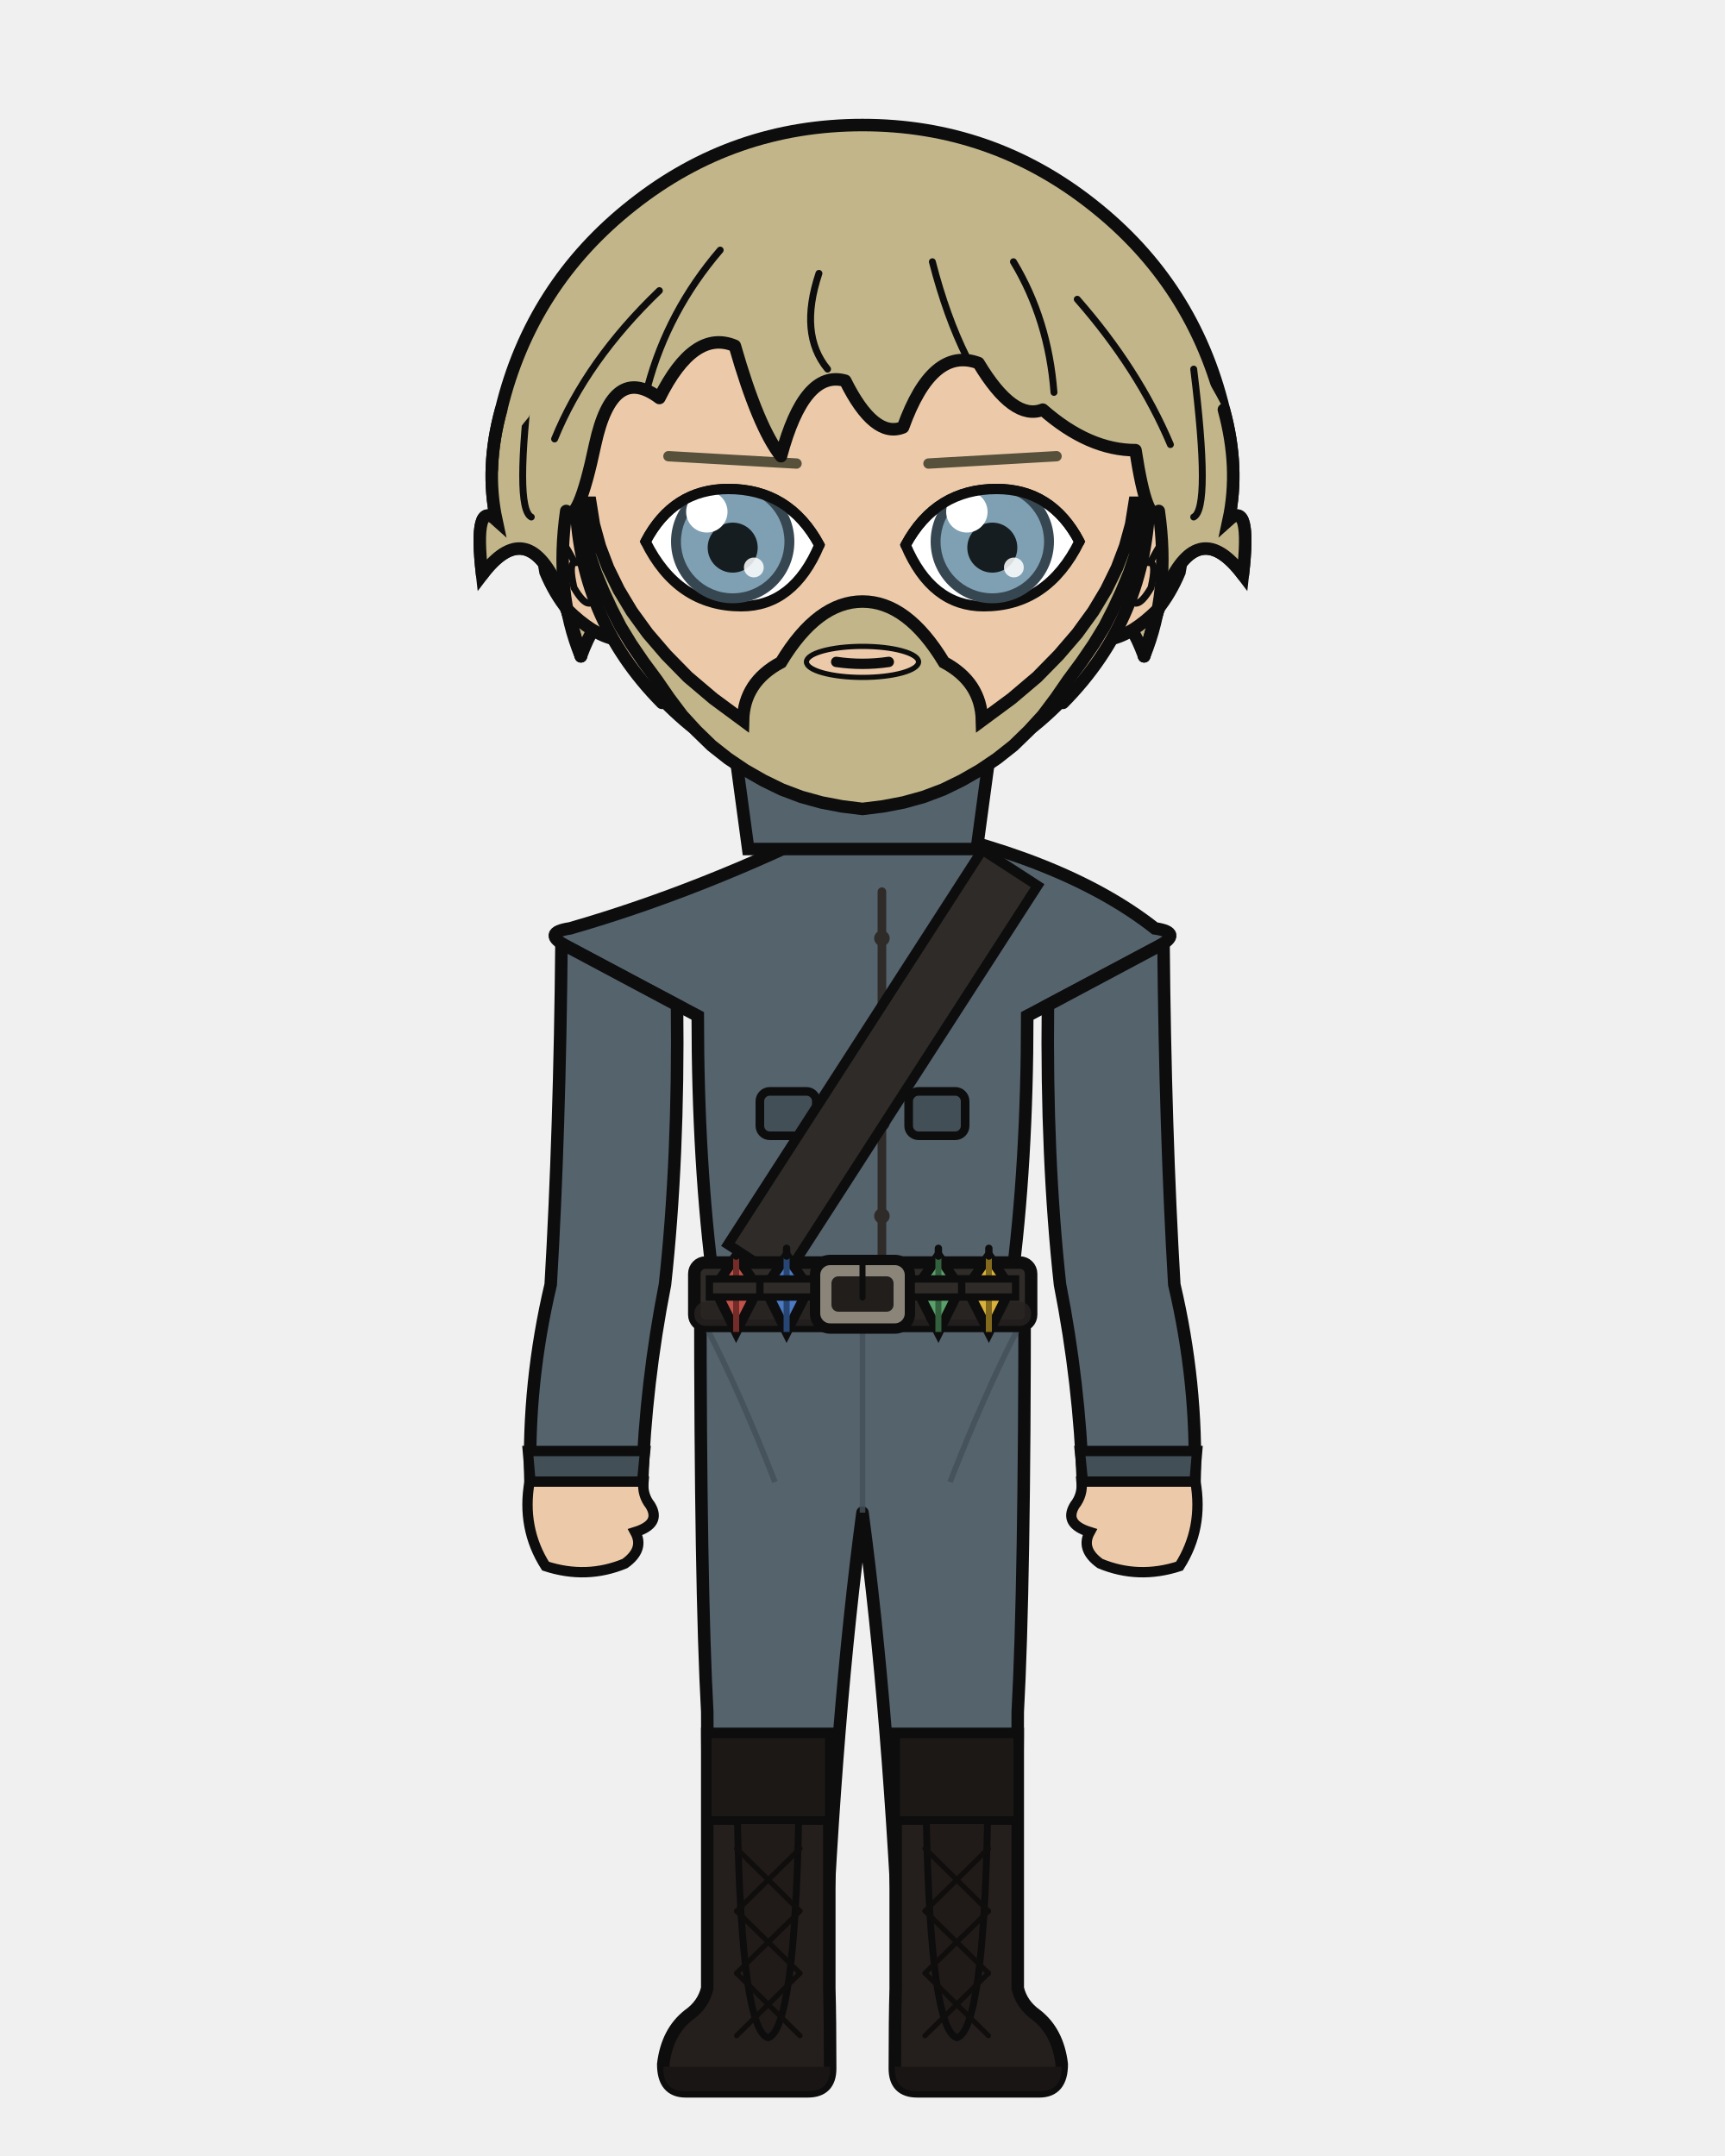
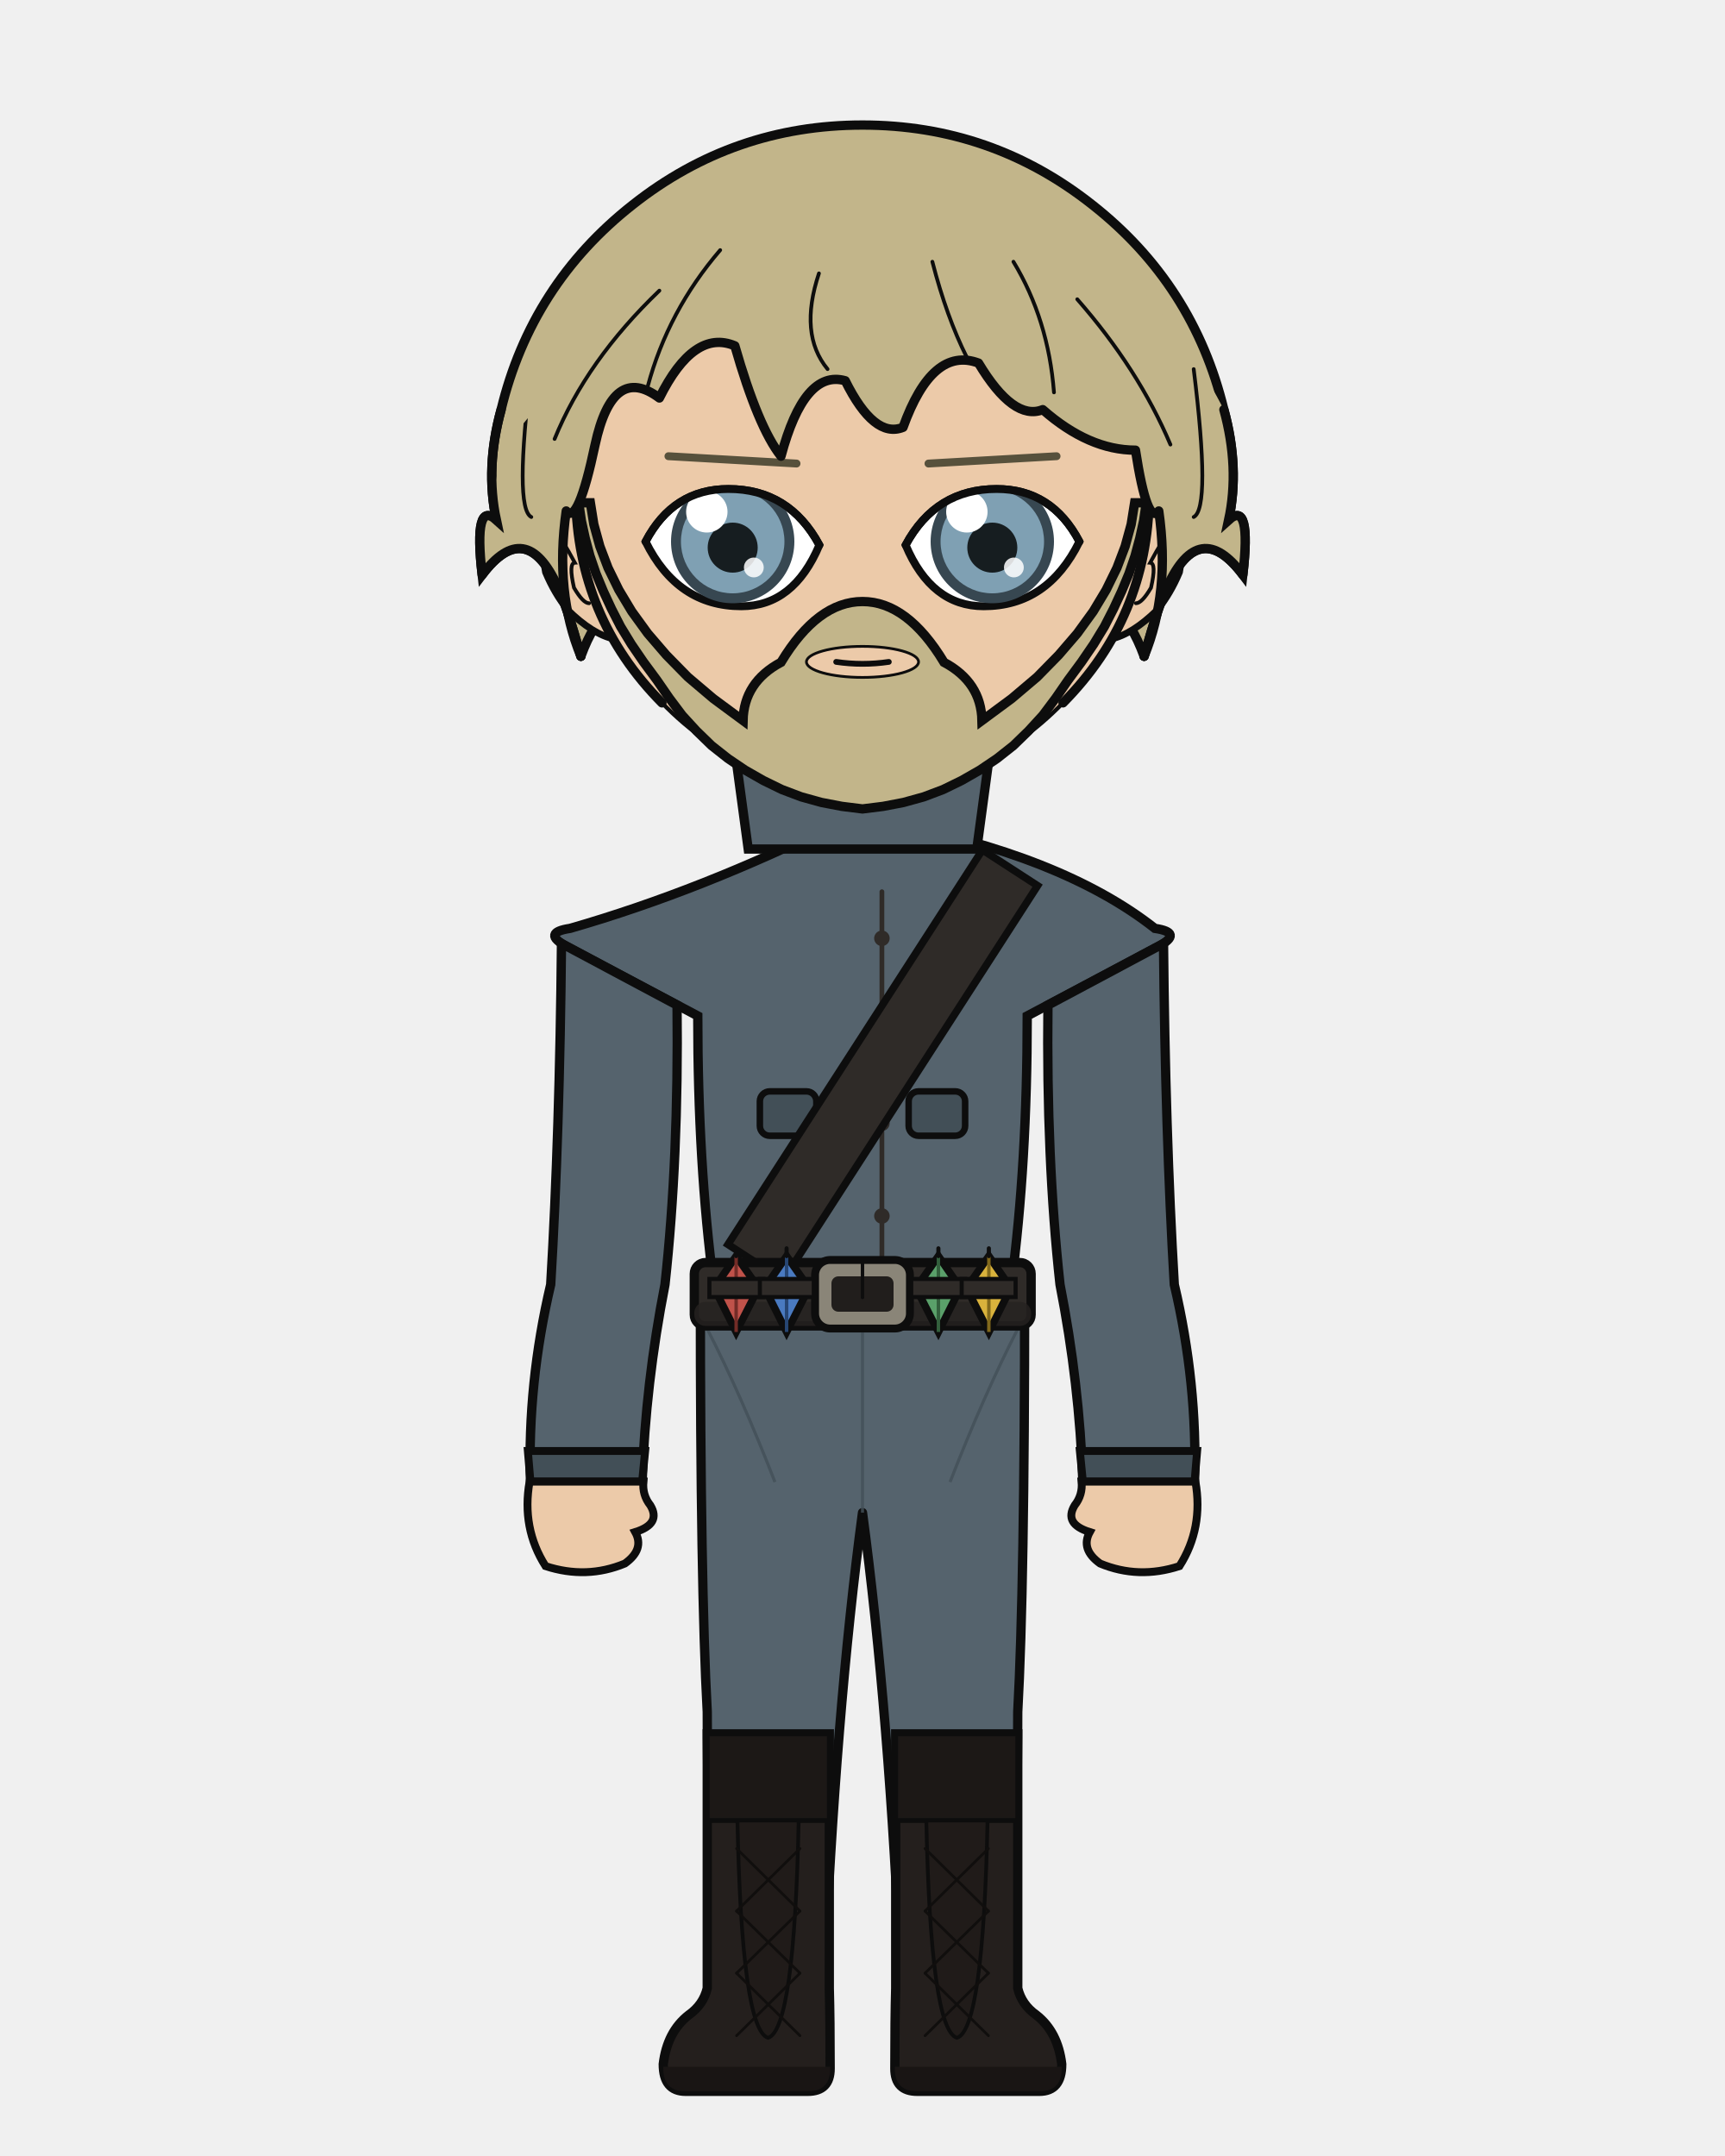
<svg xmlns="http://www.w3.org/2000/svg" width="400" height="500" viewBox="0 0 400 500">
  <defs>
    <clipPath id="hair-front">
      <path d="M 134.7 152.2 Q 128.6 137.4 131.3 118.5 Q 134.0 122.0 138.0 103.1 Q 142.1 84.2 152.9 92.3 Q 160.9 76.2 170.4 80.2 Q 175.8 99.1 181.1 105.8 Q 186.5 85.6 196.0 88.3 Q 202.7 101.8 209.4 99.1 Q 216.2 80.2 226.9 84.2 Q 235.0 97.7 241.8 95.0 Q 252.5 104.4 263.3 104.4 Q 266.0 122.0 268.7 118.5 Q 271.4 137.4 265.3 152.2 Q 268.7 140.1 270.7 136.0 Q 278.1 119.9 288.2 133.3 Q 290.2 115.8 284.9 120.6 Q 287.5 108.5 283.8 95.0 Q 270.8 69.8 249.2 52.8 Q 227.5 35.8 200.0 35.8 Q 172.5 35.8 150.8 52.8 Q 129.2 69.8 122.7 96.6 Q 112.5 108.5 115.1 120.6 Q 109.8 115.8 111.8 133.3 Q 121.9 119.9 129.3 136.0 Q 131.3 140.1 134.7 152.2 Z" />
    </clipPath>
  </defs>
  <path d="M 116.2 95.0 Q 123.2 66.0 146.7 47.5 Q 170.1 29.0 200.0 29.0 Q 229.9 29.0 253.3 47.5 Q 276.8 66.0 283.8 95.0 Q 287.5 108.5 284.9 120.6 Q 290.2 115.8 288.2 133.3 Q 278.1 119.9 270.7 136.0 Q 268.7 140.1 265.3 152.2 Q 259.3 136.0 252.5 145.5 Q 245.8 149.5 236.4 168.4 Q 220.2 149.5 200.0 153.5 Q 179.8 149.5 163.6 168.4 Q 154.2 149.5 147.5 145.5 Q 140.7 136.0 134.7 152.2 Q 131.3 140.1 129.3 136.0 Q 121.9 119.9 111.8 133.3 Q 109.8 115.8 115.1 120.6 Q 112.5 108.5 116.2 95.0 Z" fill="#c2b58a" />
-   <path d="M 116.2 95.0 Q 123.2 66.0 146.7 47.5 Q 170.1 29.0 200.0 29.0 Q 229.9 29.0 253.3 47.5 Q 276.8 66.0 283.8 95.0 Q 287.5 108.5 284.9 120.6 Q 290.2 115.8 288.2 133.3 Q 278.1 119.9 270.7 136.0 Q 268.7 140.1 265.3 152.2 Q 259.3 136.0 252.5 145.5 Q 245.8 149.5 236.4 168.4 Q 220.2 149.5 200.0 153.5 Q 179.8 149.5 163.6 168.4 Q 154.2 149.5 147.5 145.5 Q 140.7 136.0 134.7 152.2 Q 131.3 140.1 129.3 136.0 Q 121.9 119.9 111.8 133.3 Q 109.8 115.8 115.1 120.6 Q 112.5 108.5 116.2 95.0 Z" fill="none" stroke="#0d0d0d" stroke-width="2.9" stroke-linecap="round" stroke-linejoin="round" />
-   <path d="M 181.9 199.2 Q 167.3 215.1 138.8 223.6 Q 134.5 224.9 134.5 229.2 Q 134.5 235.6 150.3 235.6 L 152.7 235.6 L 152.7 231.3 L 166.1 231.3 Q 166.1 269.9 169.8 297.9 Q 169.8 318.7 169.8 335.7 L 194.2 335.7 L 200.0 335.7 L 205.8 335.7 L 230.2 335.7 Q 230.2 318.7 230.2 297.9 Q 233.9 269.9 233.9 235.6 L 233.9 231.3 L 247.3 231.3 L 247.3 235.6 L 249.7 235.6 Q 265.5 235.6 265.5 229.2 Q 265.5 224.9 261.2 223.6 Q 240.6 206.9 218.1 199.2 Z" fill="#eccaa9" stroke="#0d0d0d" stroke-width="2.9" />
+   <path d="M 116.2 95.0 Q 123.2 66.0 146.7 47.5 Q 170.1 29.0 200.0 29.0 Q 229.9 29.0 253.3 47.5 Q 276.8 66.0 283.8 95.0 Q 287.5 108.5 284.9 120.6 Q 290.2 115.8 288.2 133.3 Q 278.1 119.9 270.7 136.0 Q 268.7 140.1 265.3 152.2 Q 259.3 136.0 252.5 145.5 Q 245.8 149.5 236.4 168.4 Q 220.2 149.5 200.0 153.5 Q 179.8 149.5 163.6 168.4 Q 154.2 149.5 147.5 145.5 Q 140.7 136.0 134.7 152.2 Q 131.3 140.1 129.3 136.0 Q 121.9 119.9 111.8 133.3 Q 109.8 115.8 115.1 120.6 Q 112.5 108.5 116.2 95.0 Z" fill="none" stroke="#0d0d0d" stroke-width="2.16" stroke-linecap="round" stroke-linejoin="round" />
+   <path d="M 181.9 199.2 Q 167.3 215.1 138.8 223.6 Q 134.5 224.9 134.5 229.2 Q 134.5 235.6 150.3 235.6 L 152.7 235.6 L 152.7 231.3 L 166.1 231.3 Q 166.1 269.9 169.8 297.9 Q 169.8 318.7 169.8 335.7 L 194.2 335.7 L 200.0 335.7 L 205.8 335.7 L 230.2 335.7 Q 230.2 318.7 230.2 297.9 Q 233.9 269.9 233.9 235.6 L 233.9 231.3 L 247.3 231.3 L 247.3 235.6 L 249.7 235.6 Q 265.5 235.6 265.5 229.2 Q 265.5 224.9 261.2 223.6 Q 240.6 206.9 218.1 199.2 Z" fill="#eccaa9" stroke="#0d0d0d" stroke-width="2.16" />
  <rect x="181.9" y="172.5" width="36.3" height="38.0" rx="12.7" fill="#eccaa9" />
-   <line x1="181.9" y1="172.5" x2="181.9" y2="199.2" stroke="#0d0d0d" stroke-width="2.9" />
-   <line x1="218.1" y1="172.5" x2="218.1" y2="199.2" stroke="#0d0d0d" stroke-width="2.9" />
-   <path d="M 162.4 300.1 L 237.6 300.1 Q 237.6 367.9 236.0 397.0 Q 236.0 419.4 234.7 461.1 L 209.0 461.1 Q 206.2 397.0 200.0 350.8 Q 193.8 397.0 191.0 461.1 L 165.3 461.1 Q 164.0 419.4 164.0 397.0 Q 162.4 367.9 162.4 300.1 Z" fill="#55636d" stroke="#0d0d0d" stroke-width="2.9" stroke-linejoin="round" />
-   <line x1="200.0" y1="306.2" x2="200.0" y2="350.8" stroke="#424f57" stroke-width="1.3" opacity="0.8" />
-   <path d="M 164.0 308.2 Q 171.8 323.4 179.7 343.7" fill="none" stroke="#424f57" stroke-width="1.3" opacity="0.8" />
-   <path d="M 236.0 308.2 Q 228.2 323.4 220.3 343.7" fill="none" stroke="#424f57" stroke-width="1.3" opacity="0.8" />
-   <path d="M 192.3 402.1 L 192.3 461.1 Q 192.5 468.3 192.5 479.7 Q 192.5 485.0 187.3 485.0 L 159.0 485.0 Q 153.8 485.0 153.8 478.7 Q 154.7 471.2 159.7 467.3 Q 163.1 464.9 164.0 461.1 L 164.0 402.1 Z" fill="#241f1d" stroke="#0d0d0d" stroke-width="2.9" />
+   <line x1="181.9" y1="172.5" x2="181.9" y2="199.2" stroke="#0d0d0d" stroke-width="2.16" />
+   <line x1="218.1" y1="172.5" x2="218.1" y2="199.2" stroke="#0d0d0d" stroke-width="2.16" />
+   <path d="M 162.4 300.1 L 237.6 300.1 Q 237.6 367.9 236.0 397.0 Q 236.0 419.4 234.7 461.1 L 209.0 461.1 Q 206.2 397.0 200.0 350.8 Q 193.8 397.0 191.0 461.1 L 165.3 461.1 Q 164.0 419.4 164.0 397.0 Q 162.4 367.9 162.4 300.1 Z" fill="#55636d" stroke="#0d0d0d" stroke-width="2.16" stroke-linejoin="round" />
+   <line x1="200.0" y1="306.2" x2="200.0" y2="350.8" stroke="#424f57" stroke-width="0.71" opacity="0.8" />
+   <path d="M 164.0 308.2 Q 171.8 323.4 179.7 343.7" fill="none" stroke="#424f57" stroke-width="0.71" opacity="0.8" />
+   <path d="M 236.0 308.2 Q 228.2 323.4 220.3 343.7" fill="none" stroke="#424f57" stroke-width="0.71" opacity="0.8" />
+   <path d="M 192.3 402.1 L 192.3 461.1 Q 192.5 468.3 192.5 479.7 Q 192.5 485.0 187.3 485.0 L 159.0 485.0 Q 153.8 485.0 153.8 478.7 Q 154.7 471.2 159.7 467.3 Q 163.1 464.9 164.0 461.1 L 164.0 402.1 Z" fill="#241f1d" stroke="#0d0d0d" stroke-width="2.16" />
  <path d="M 192.5 479.3 L 153.8 479.3 L 153.8 479.7 Q 153.8 485.0 159.0 485.0 L 187.3 485.0 Q 192.5 485.0 192.5 479.7 Z" fill="#191514" />
-   <rect x="164.0" y="402.1" width="28.3" height="20.1" fill="#1c1816" stroke="#0d0d0d" stroke-width="2.0" />
-   <path d="M 171.0 422.2 L 185.2 422.2 Q 184.2 470.7 178.1 472.6 Q 172.0 470.7 171.0 422.2 Z" fill="#201b19" stroke="#0d0d0d" stroke-width="1.6" />
-   <line x1="185.5" y1="428.7" x2="170.8" y2="443.2" stroke="#100e0d" stroke-width="1.2" stroke-linecap="round" />
-   <line x1="170.8" y1="428.7" x2="185.5" y2="443.2" stroke="#100e0d" stroke-width="1.2" stroke-linecap="round" />
-   <line x1="185.5" y1="443.2" x2="170.8" y2="457.6" stroke="#100e0d" stroke-width="1.2" stroke-linecap="round" />
-   <line x1="170.8" y1="443.2" x2="185.5" y2="457.6" stroke="#100e0d" stroke-width="1.2" stroke-linecap="round" />
-   <line x1="185.5" y1="457.6" x2="170.8" y2="472.1" stroke="#100e0d" stroke-width="1.2" stroke-linecap="round" />
-   <line x1="170.8" y1="457.6" x2="185.5" y2="472.1" stroke="#100e0d" stroke-width="1.2" stroke-linecap="round" />
-   <path d="M 207.7 402.1 L 207.7 461.1 Q 207.5 468.3 207.5 479.7 Q 207.5 485.0 212.7 485.0 L 241.0 485.0 Q 246.2 485.0 246.2 478.7 Q 245.3 471.2 240.3 467.3 Q 236.9 464.9 236.0 461.1 L 236.0 402.1 Z" fill="#241f1d" stroke="#0d0d0d" stroke-width="2.9" />
+   <rect x="164.0" y="402.1" width="28.3" height="20.1" fill="#1c1816" stroke="#0d0d0d" stroke-width="1.11" />
+   <path d="M 171.0 422.2 L 185.2 422.2 Q 184.2 470.7 178.1 472.6 Q 172.0 470.7 171.0 422.2 Z" fill="#201b19" stroke="#0d0d0d" stroke-width="0.87" />
+   <line x1="185.5" y1="428.7" x2="170.8" y2="443.2" stroke="#100e0d" stroke-width="0.63" stroke-linecap="round" />
+   <line x1="170.8" y1="428.7" x2="185.5" y2="443.2" stroke="#100e0d" stroke-width="0.63" stroke-linecap="round" />
+   <line x1="185.5" y1="443.2" x2="170.8" y2="457.6" stroke="#100e0d" stroke-width="0.63" stroke-linecap="round" />
+   <line x1="170.8" y1="443.2" x2="185.5" y2="457.6" stroke="#100e0d" stroke-width="0.63" stroke-linecap="round" />
+   <line x1="185.5" y1="457.6" x2="170.8" y2="472.1" stroke="#100e0d" stroke-width="0.63" stroke-linecap="round" />
+   <line x1="170.8" y1="457.6" x2="185.5" y2="472.1" stroke="#100e0d" stroke-width="0.63" stroke-linecap="round" />
+   <path d="M 207.7 402.1 L 207.7 461.1 Q 207.5 468.3 207.5 479.7 Q 207.5 485.0 212.7 485.0 L 241.0 485.0 Q 246.2 485.0 246.2 478.7 Q 245.3 471.2 240.3 467.3 Q 236.9 464.9 236.0 461.1 L 236.0 402.1 Z" fill="#241f1d" stroke="#0d0d0d" stroke-width="2.16" />
  <path d="M 207.5 479.3 L 246.2 479.3 L 246.2 479.7 Q 246.2 485.0 241.0 485.0 L 212.7 485.0 Q 207.5 485.0 207.5 479.7 Z" fill="#191514" />
-   <rect x="207.7" y="402.1" width="28.3" height="20.1" fill="#1c1816" stroke="#0d0d0d" stroke-width="2.0" />
-   <path d="M 214.8 422.2 L 229.0 422.2 Q 228.0 470.7 221.9 472.6 Q 215.8 470.7 214.8 422.2 Z" fill="#201b19" stroke="#0d0d0d" stroke-width="1.6" />
-   <line x1="229.2" y1="428.7" x2="214.5" y2="443.2" stroke="#100e0d" stroke-width="1.2" stroke-linecap="round" />
-   <line x1="214.5" y1="428.7" x2="229.2" y2="443.2" stroke="#100e0d" stroke-width="1.2" stroke-linecap="round" />
-   <line x1="229.2" y1="443.2" x2="214.5" y2="457.6" stroke="#100e0d" stroke-width="1.2" stroke-linecap="round" />
-   <line x1="214.5" y1="443.2" x2="229.2" y2="457.6" stroke="#100e0d" stroke-width="1.2" stroke-linecap="round" />
-   <line x1="229.2" y1="457.6" x2="214.5" y2="472.1" stroke="#100e0d" stroke-width="1.2" stroke-linecap="round" />
-   <line x1="214.5" y1="457.6" x2="229.2" y2="472.1" stroke="#100e0d" stroke-width="1.2" stroke-linecap="round" />
-   <path d="M 194.9 190.5 Q 162.8 206.5 132.2 215.3 Q 125.5 216.3 131.4 219.5 L 161.8 235.6 Q 161.8 269.9 165.5 297.9 Q 165.2 299.1 165.2 300.1 L 234.8 300.1 Q 234.8 299.1 234.5 297.9 Q 238.2 269.9 238.2 235.6 L 268.6 219.5 Q 274.5 216.3 267.8 215.3 Q 246.2 198.3 205.1 190.5 L 200.0 195.6 Z" fill="#55636d" stroke="#0d0d0d" stroke-width="2.9" />
-   <path d="M 204.5 206.8 L 204.5 292.8" fill="none" stroke="#2f2b28" stroke-width="2.0" stroke-linecap="round" />
+   <rect x="207.7" y="402.1" width="28.3" height="20.1" fill="#1c1816" stroke="#0d0d0d" stroke-width="1.11" />
+   <path d="M 214.8 422.2 L 229.0 422.2 Q 228.0 470.7 221.9 472.6 Q 215.8 470.7 214.8 422.2 Z" fill="#201b19" stroke="#0d0d0d" stroke-width="0.87" />
+   <line x1="229.2" y1="428.7" x2="214.5" y2="443.2" stroke="#100e0d" stroke-width="0.63" stroke-linecap="round" />
+   <line x1="214.5" y1="428.7" x2="229.2" y2="443.2" stroke="#100e0d" stroke-width="0.63" stroke-linecap="round" />
+   <line x1="229.2" y1="443.2" x2="214.5" y2="457.6" stroke="#100e0d" stroke-width="0.63" stroke-linecap="round" />
+   <line x1="214.5" y1="443.2" x2="229.2" y2="457.6" stroke="#100e0d" stroke-width="0.63" stroke-linecap="round" />
+   <line x1="229.2" y1="457.6" x2="214.5" y2="472.1" stroke="#100e0d" stroke-width="0.63" stroke-linecap="round" />
+   <line x1="214.5" y1="457.6" x2="229.2" y2="472.1" stroke="#100e0d" stroke-width="0.63" stroke-linecap="round" />
+   <path d="M 194.9 190.5 Q 162.8 206.5 132.2 215.3 Q 125.5 216.3 131.4 219.5 L 161.8 235.6 Q 161.8 269.9 165.5 297.9 Q 165.2 299.1 165.2 300.1 L 234.8 300.1 Q 234.8 299.1 234.5 297.9 Q 238.2 269.9 238.2 235.6 L 268.6 219.5 Q 274.5 216.3 267.8 215.3 Q 246.2 198.3 205.1 190.5 L 200.0 195.6 Z" fill="#55636d" stroke="#0d0d0d" stroke-width="2.16" />
+   <path d="M 204.5 206.8 L 204.5 292.8" fill="none" stroke="#2f2b28" stroke-width="1.11" stroke-linecap="round" />
  <circle cx="204.5" cy="217.6" r="1.8" fill="#2f2b28" />
  <circle cx="204.5" cy="239.1" r="1.8" fill="#2f2b28" />
  <circle cx="204.5" cy="260.5" r="1.8" fill="#2f2b28" />
  <circle cx="204.5" cy="282.0" r="1.8" fill="#2f2b28" />
-   <rect x="176.2" y="253.1" width="13.1" height="10.3" rx="2.3" fill="#424f57" stroke="#0d0d0d" stroke-width="2.0" />
-   <rect x="210.7" y="253.1" width="13.1" height="10.3" rx="2.3" fill="#424f57" stroke="#0d0d0d" stroke-width="2.0" />
-   <path d="M 227.8 197.1 L 168.8 288.6 L 181.6 296.9 L 240.6 205.4 Z" fill="#2f2b28" stroke="#0d0d0d" stroke-width="2.3" />
-   <rect x="161.0" y="292.8" width="78.1" height="14.7" rx="2.6" fill="#2f2b28" stroke="#0d0d0d" stroke-width="2.9" />
+   <rect x="176.2" y="253.1" width="13.1" height="10.3" rx="2.3" fill="#424f57" stroke="#0d0d0d" stroke-width="1.51" />
+   <rect x="210.7" y="253.1" width="13.1" height="10.3" rx="2.3" fill="#424f57" stroke="#0d0d0d" stroke-width="1.51" />
+   <path d="M 227.8 197.1 L 168.8 288.6 L 181.6 296.9 L 240.6 205.4 Z" fill="#2f2b28" stroke="#0d0d0d" stroke-width="1.73" />
+   <rect x="161.0" y="292.8" width="78.1" height="14.7" rx="2.6" fill="#2f2b28" stroke="#0d0d0d" stroke-width="2.16" />
  <rect x="161.0" y="301.9" width="78.1" height="5.6" rx="2.6" fill="#262220" opacity="0.8" />
-   <rect x="189.0" y="292.2" width="22.0" height="15.9" rx="3.5" fill="#8a8578" stroke="#0d0d0d" stroke-width="2.4" />
+   <rect x="189.0" y="292.2" width="22.0" height="15.9" rx="3.5" fill="#8a8578" stroke="#0d0d0d" stroke-width="1.83" />
  <rect x="192.8" y="296.0" width="14.4" height="8.2" rx="1.6" fill="#211e1c" />
-   <line x1="200.0" y1="292.2" x2="200.0" y2="300.9" stroke="#0d0d0d" stroke-width="1.4" stroke-linecap="round" />
-   <rect x="215.4" y="293.9" width="3.2" height="12.3" rx="1.0" fill="#211e1c" stroke="#0d0d0d" stroke-width="1.6" />
-   <path d="M 170.7 291.3 L 175.9 298.7 L 170.7 308.9 L 165.6 298.7 Z" fill="#c0524a" stroke="#0d0d0d" stroke-width="2.3" />
-   <line x1="170.7" y1="291.3" x2="170.7" y2="308.9" stroke="#732c27" stroke-width="1.4" />
-   <line x1="170.7" y1="289.5" x2="170.7" y2="291.3" stroke="#0d0d0d" stroke-width="1.7" stroke-linecap="round" />
-   <rect x="164.5" y="296.6" width="12.5" height="4.2" fill="#2f2b28" stroke="#0d0d0d" stroke-width="1.7" />
-   <path d="M 182.4 291.3 L 187.6 298.7 L 182.4 308.9 L 177.3 298.7 Z" fill="#4a7ac0" stroke="#0d0d0d" stroke-width="2.3" />
-   <line x1="182.4" y1="291.3" x2="182.4" y2="308.9" stroke="#274673" stroke-width="1.4" />
-   <line x1="182.4" y1="289.5" x2="182.4" y2="291.3" stroke="#0d0d0d" stroke-width="1.7" stroke-linecap="round" />
-   <rect x="176.2" y="296.6" width="12.5" height="4.2" fill="#2f2b28" stroke="#0d0d0d" stroke-width="1.7" />
-   <path d="M 217.6 291.3 L 222.7 298.7 L 217.6 308.9 L 212.4 298.7 Z" fill="#5aa06a" stroke="#0d0d0d" stroke-width="2.3" />
-   <line x1="217.6" y1="291.3" x2="217.6" y2="308.9" stroke="#33603d" stroke-width="1.4" />
-   <line x1="217.6" y1="289.5" x2="217.6" y2="291.3" stroke="#0d0d0d" stroke-width="1.7" stroke-linecap="round" />
-   <rect x="211.3" y="296.6" width="12.5" height="4.2" fill="#2f2b28" stroke="#0d0d0d" stroke-width="1.7" />
-   <path d="M 229.3 291.3 L 234.4 298.7 L 229.3 308.9 L 224.1 298.7 Z" fill="#d9b23c" stroke="#0d0d0d" stroke-width="2.3" />
-   <line x1="229.3" y1="291.3" x2="229.3" y2="308.9" stroke="#82691c" stroke-width="1.4" />
-   <line x1="229.3" y1="289.5" x2="229.3" y2="291.3" stroke="#0d0d0d" stroke-width="1.7" stroke-linecap="round" />
-   <rect x="223.0" y="296.6" width="12.5" height="4.2" fill="#2f2b28" stroke="#0d0d0d" stroke-width="1.7" />
-   <path d="M 157.0 233.1 L 130.2 218.8 Q 129.8 262.3 127.7 297.9 Q 122.3 320.8 123.0 343.6 L 148.9 343.6 Q 149.7 320.8 154.2 297.9 Q 157.4 268.7 157.0 233.1 Z" fill="#55636d" stroke="#0d0d0d" stroke-width="2.9" />
-   <path d="M 122.4 336.5 L 149.6 336.5 L 148.9 343.6 L 123.0 343.6 Z" fill="#424f57" stroke="#0d0d0d" stroke-width="2.4" />
-   <path d="M 122.8 343.6 Q 120.9 354.4 126.5 363.2 Q 136.0 366.3 144.9 362.6 Q 149.5 359.3 147.3 355.3 Q 153.4 353.4 150.8 349.1 Q 148.9 346.7 149.2 343.6 Z" fill="#eccaa9" stroke="#0d0d0d" stroke-width="2.4" />
-   <path d="M 243.0 233.1 L 269.8 218.8 Q 270.2 262.3 272.3 297.9 Q 277.7 320.8 277.0 343.6 L 251.1 343.6 Q 250.3 320.8 245.8 297.9 Q 242.6 268.7 243.0 233.1 Z" fill="#55636d" stroke="#0d0d0d" stroke-width="2.9" />
-   <path d="M 250.4 336.5 L 277.6 336.5 L 277.0 343.6 L 251.1 343.6 Z" fill="#424f57" stroke="#0d0d0d" stroke-width="2.4" />
-   <path d="M 277.2 343.6 Q 279.1 354.4 273.5 363.2 Q 264.0 366.3 255.1 362.6 Q 250.5 359.3 252.7 355.3 Q 246.6 353.4 249.2 349.1 Q 251.1 346.7 250.8 343.6 Z" fill="#eccaa9" stroke="#0d0d0d" stroke-width="2.4" />
-   <path d="M 169.2 165.1 L 230.8 165.1 L 226.5 196.9 L 173.5 196.9 Z" fill="#55636d" stroke="#0d0d0d" stroke-width="2.9" />
-   <path d="M 200.0 165.1 L 200.0 182.6" fill="none" stroke="#0d0d0d" stroke-width="2.0" />
+   <line x1="200.0" y1="292.2" x2="200.0" y2="300.9" stroke="#0d0d0d" stroke-width="0.79" stroke-linecap="round" />
+   <rect x="215.4" y="293.9" width="3.2" height="12.3" rx="1.0" fill="#211e1c" stroke="#0d0d0d" stroke-width="0.87" />
+   <path d="M 170.7 291.3 L 175.9 298.7 L 170.7 308.9 L 165.6 298.7 Z" fill="#c0524a" stroke="#0d0d0d" stroke-width="1.73" />
+   <line x1="170.7" y1="291.3" x2="170.7" y2="308.9" stroke="#732c27" stroke-width="0.79" />
+   <line x1="170.7" y1="289.5" x2="170.7" y2="291.3" stroke="#0d0d0d" stroke-width="0.95" stroke-linecap="round" />
+   <rect x="164.5" y="296.6" width="12.5" height="4.2" fill="#2f2b28" stroke="#0d0d0d" stroke-width="0.95" />
+   <path d="M 182.4 291.3 L 187.6 298.7 L 182.4 308.9 L 177.3 298.7 Z" fill="#4a7ac0" stroke="#0d0d0d" stroke-width="1.73" />
+   <line x1="182.4" y1="291.3" x2="182.4" y2="308.9" stroke="#274673" stroke-width="0.79" />
+   <line x1="182.4" y1="289.5" x2="182.4" y2="291.3" stroke="#0d0d0d" stroke-width="0.95" stroke-linecap="round" />
+   <rect x="176.2" y="296.6" width="12.5" height="4.2" fill="#2f2b28" stroke="#0d0d0d" stroke-width="0.95" />
+   <path d="M 217.6 291.3 L 222.7 298.7 L 217.6 308.9 L 212.4 298.7 Z" fill="#5aa06a" stroke="#0d0d0d" stroke-width="1.73" />
+   <line x1="217.6" y1="291.3" x2="217.6" y2="308.9" stroke="#33603d" stroke-width="0.79" />
+   <line x1="217.6" y1="289.5" x2="217.6" y2="291.3" stroke="#0d0d0d" stroke-width="0.95" stroke-linecap="round" />
+   <rect x="211.3" y="296.6" width="12.5" height="4.2" fill="#2f2b28" stroke="#0d0d0d" stroke-width="0.95" />
+   <path d="M 229.3 291.3 L 234.4 298.7 L 229.3 308.9 L 224.1 298.7 Z" fill="#d9b23c" stroke="#0d0d0d" stroke-width="1.73" />
+   <line x1="229.3" y1="291.3" x2="229.3" y2="308.9" stroke="#82691c" stroke-width="0.79" />
+   <line x1="229.3" y1="289.5" x2="229.3" y2="291.3" stroke="#0d0d0d" stroke-width="0.95" stroke-linecap="round" />
+   <rect x="223.0" y="296.6" width="12.5" height="4.2" fill="#2f2b28" stroke="#0d0d0d" stroke-width="0.95" />
+   <path d="M 157.0 233.1 L 130.2 218.8 Q 129.8 262.3 127.7 297.9 Q 122.3 320.8 123.0 343.6 L 148.9 343.6 Q 149.7 320.8 154.2 297.9 Q 157.4 268.7 157.0 233.1 Z" fill="#55636d" stroke="#0d0d0d" stroke-width="2.16" />
+   <path d="M 122.4 336.5 L 149.6 336.5 L 148.9 343.6 L 123.0 343.6 Z" fill="#424f57" stroke="#0d0d0d" stroke-width="1.83" />
+   <path d="M 122.8 343.6 Q 120.9 354.4 126.5 363.2 Q 136.0 366.3 144.9 362.6 Q 149.5 359.3 147.3 355.3 Q 153.4 353.4 150.8 349.1 Q 148.9 346.7 149.2 343.6 Z" fill="#eccaa9" stroke="#0d0d0d" stroke-width="1.83" />
+   <path d="M 243.0 233.1 L 269.8 218.8 Q 270.2 262.3 272.3 297.9 Q 277.7 320.8 277.0 343.6 L 251.1 343.6 Q 250.3 320.8 245.8 297.9 Q 242.6 268.7 243.0 233.1 Z" fill="#55636d" stroke="#0d0d0d" stroke-width="2.16" />
+   <path d="M 250.4 336.5 L 277.6 336.5 L 277.0 343.6 L 251.1 343.6 Z" fill="#424f57" stroke="#0d0d0d" stroke-width="1.83" />
+   <path d="M 277.2 343.6 Q 279.1 354.4 273.5 363.2 Q 264.0 366.3 255.1 362.6 Q 250.5 359.3 252.7 355.3 Q 246.6 353.4 249.2 349.1 Q 251.1 346.7 250.8 343.6 Z" fill="#eccaa9" stroke="#0d0d0d" stroke-width="1.83" />
+   <path d="M 169.2 165.1 L 230.8 165.1 L 226.5 196.9 L 173.5 196.9 Z" fill="#55636d" stroke="#0d0d0d" stroke-width="2.16" />
+   <path d="M 200.0 165.1 L 200.0 182.6" fill="none" stroke="#0d0d0d" stroke-width="1.11" />
  <path d="M 133.5 117.2 Q 129.6 117.5 127.2 121.4 Q 125.1 125.7 126.5 132.7 Q 128.6 137.7 131.6 141.4 Q 137.4 147.1 142.4 148.2 Z" fill="#eccaa9" />
-   <path d="M 133.5 117.2 Q 129.6 117.5 127.2 121.4 Q 125.1 125.7 126.5 132.7 Q 128.6 137.7 131.6 141.4 Q 137.4 147.1 142.4 148.2" fill="none" stroke="#0d0d0d" stroke-width="2.9" stroke-linecap="round" />
-   <path d="M 128.5 129.8 Q 127.8 126.4 128.3 125.1 Q 129.1 124.3 130.3 125.3 Q 131.8 127.7 133.3 130.5 Q 131.8 130.6 133.1 136.3 Q 135.2 139.9 136.6 139.9" fill="none" stroke="#0d0d0d" stroke-width="1.6" stroke-linecap="round" />
+   <path d="M 133.5 117.2 Q 129.6 117.5 127.2 121.4 Q 125.1 125.7 126.5 132.7 Q 128.6 137.7 131.6 141.4 Q 137.4 147.1 142.4 148.2" fill="none" stroke="#0d0d0d" stroke-width="1.58" stroke-linecap="round" />
+   <path d="M 128.5 129.8 Q 127.8 126.4 128.3 125.1 Q 129.1 124.3 130.3 125.3 Q 131.8 127.7 133.3 130.5 Q 131.8 130.6 133.1 136.3 Q 135.2 139.9 136.6 139.9" fill="none" stroke="#0d0d0d" stroke-width="0.87" stroke-linecap="round" />
  <path d="M 266.5 117.2 Q 270.4 117.5 272.8 121.4 Q 274.9 125.7 273.5 132.7 Q 271.4 137.7 268.4 141.4 Q 262.6 147.1 257.6 148.2 Z" fill="#eccaa9" />
-   <path d="M 266.5 117.2 Q 270.4 117.5 272.8 121.4 Q 274.9 125.7 273.5 132.7 Q 271.4 137.7 268.4 141.4 Q 262.6 147.1 257.6 148.2" fill="none" stroke="#0d0d0d" stroke-width="2.9" stroke-linecap="round" />
-   <path d="M 271.5 129.8 Q 272.2 126.4 271.7 125.1 Q 270.9 124.3 269.7 125.3 Q 268.2 127.7 266.7 130.5 Q 268.2 130.6 266.9 136.3 Q 264.8 139.9 263.4 139.9" fill="none" stroke="#0d0d0d" stroke-width="1.6" stroke-linecap="round" />
+   <path d="M 266.5 117.2 Q 270.4 117.5 272.8 121.4 Q 274.9 125.7 273.5 132.7 Q 271.4 137.7 268.4 141.4 Q 262.6 147.1 257.6 148.2" fill="none" stroke="#0d0d0d" stroke-width="1.58" stroke-linecap="round" />
+   <path d="M 271.5 129.8 Q 272.2 126.4 271.7 125.1 Q 270.9 124.3 269.7 125.3 Q 268.2 127.7 266.7 130.5 Q 268.2 130.6 266.9 136.3 Q 264.8 139.9 263.4 139.9" fill="none" stroke="#0d0d0d" stroke-width="0.87" stroke-linecap="round" />
  <path d="M 200.0 47.9 Q 227.6 47.9 247.1 67.6 Q 266.7 87.3 266.5 115.2 Q 266.1 143.2 246.5 163.0 Q 227.1 182.9 200.0 182.9 Q 172.9 182.9 153.5 163.0 Q 133.9 143.2 133.5 115.2 Q 133.3 87.3 152.9 67.6 Q 172.4 47.9 200.0 47.9 Z" fill="#eccaa9" />
-   <path d="M 153.5 163.0 Q 133.9 143.2 133.5 115.2 Q 133.3 87.3 152.9 67.6 Q 172.4 47.9 200.0 47.9 Q 227.6 47.9 247.1 67.6 Q 266.7 87.3 266.5 115.2 Q 266.1 143.2 246.5 163.0" fill="none" stroke="#0d0d0d" stroke-width="2.9" stroke-linecap="round" />
-   <path d="M 246.5 163.0 Q 227.1 182.9 200.0 182.9 Q 172.9 182.9 153.5 163.0" fill="none" stroke="#0d0d0d" stroke-width="1.7" stroke-linecap="round" />
-   <path d="M 134.2 116.6 L 134.8 120.7 L 135.7 124.8 L 136.8 128.9 L 138.2 133.0 L 139.9 137.1 L 141.8 141.2 L 143.9 145.3 L 146.4 149.4 L 149.2 153.5 L 152.3 157.7 L 152.3 157.7 L 155.2 161.9 L 158.2 165.9 L 161.5 169.5 L 165.0 172.9 L 168.8 175.9 L 172.8 178.6 L 177.0 181.0 L 181.3 183.1 L 185.8 184.8 L 190.5 186.1 L 195.2 187.0 L 200.0 187.6 L 204.8 187.0 L 209.5 186.1 L 214.2 184.8 L 218.7 183.1 L 223.0 181.0 L 227.2 178.6 L 231.2 175.9 L 235.0 172.9 L 238.5 169.5 L 241.8 165.9 L 244.8 161.9 L 247.7 157.7 L 250.8 153.5 L 253.6 149.4 L 256.1 145.3 L 258.2 141.2 L 260.1 137.1 L 261.8 133.0 L 263.2 128.9 L 264.3 124.8 L 265.2 120.7 L 265.8 116.6 L 263.1 116.6 L 262.3 121.6 L 260.9 126.7 L 259.0 131.7 L 256.5 136.8 L 253.5 141.8 L 249.8 146.9 L 245.5 151.9 L 240.5 157.0 L 234.6 162.0 L 227.7 167.1 Q 227.5 158.2 218.9 153.6 Q 210.4 139.5 200.0 139.5 Q 189.6 139.5 181.1 153.6 Q 172.5 158.2 172.3 167.1 L 165.4 162.0 L 159.5 157.0 L 154.5 151.9 L 150.2 146.9 L 146.5 141.8 L 143.5 136.8 L 141.0 131.7 L 139.1 126.7 L 137.7 121.6 L 136.9 116.6 Z" fill="#c2b58a" stroke="#0d0d0d" stroke-width="2.9" />
-   <ellipse cx="200.0" cy="153.5" rx="13.0" ry="3.6" fill="#eccaa9" stroke="#0d0d0d" stroke-width="1.2" />
-   <line x1="184.7" y1="107.5" x2="155.0" y2="105.8" stroke="#57513c" stroke-width="2.4" stroke-linecap="round" />
+   <path d="M 153.5 163.0 Q 133.9 143.2 133.5 115.2 Q 133.3 87.3 152.9 67.6 Q 172.4 47.9 200.0 47.9 Q 227.6 47.9 247.1 67.6 Q 266.7 87.3 266.5 115.2 Q 266.1 143.2 246.5 163.0" fill="none" stroke="#0d0d0d" stroke-width="2.16" stroke-linecap="round" />
+   <path d="M 246.5 163.0 Q 227.1 182.9 200.0 182.9 Q 172.9 182.9 153.5 163.0" fill="none" stroke="#0d0d0d" stroke-width="0.95" stroke-linecap="round" />
+   <path d="M 134.2 116.6 L 134.8 120.7 L 135.7 124.8 L 136.8 128.9 L 138.2 133.0 L 139.9 137.1 L 141.8 141.2 L 143.9 145.3 L 146.4 149.4 L 149.2 153.5 L 152.3 157.7 L 152.3 157.7 L 155.2 161.9 L 158.2 165.9 L 161.5 169.5 L 165.0 172.9 L 168.8 175.9 L 172.8 178.6 L 177.0 181.0 L 181.3 183.1 L 185.8 184.8 L 190.5 186.1 L 195.2 187.0 L 200.0 187.6 L 204.8 187.0 L 209.5 186.1 L 214.2 184.8 L 218.7 183.1 L 223.0 181.0 L 227.2 178.6 L 231.2 175.9 L 235.0 172.9 L 238.5 169.5 L 241.8 165.9 L 244.8 161.9 L 247.7 157.7 L 250.8 153.5 L 253.6 149.4 L 256.1 145.3 L 258.2 141.2 L 260.1 137.1 L 261.8 133.0 L 263.2 128.9 L 264.3 124.8 L 265.2 120.7 L 265.8 116.6 L 263.1 116.6 L 262.3 121.6 L 260.9 126.7 L 259.0 131.7 L 256.5 136.8 L 253.5 141.8 L 249.8 146.9 L 245.5 151.9 L 240.5 157.0 L 234.6 162.0 L 227.7 167.1 Q 227.5 158.2 218.9 153.6 Q 210.4 139.5 200.0 139.5 Q 189.6 139.5 181.1 153.6 Q 172.5 158.2 172.3 167.1 L 165.4 162.0 L 159.5 157.0 L 154.5 151.9 L 150.2 146.9 L 146.5 141.8 L 143.5 136.8 L 141.0 131.7 L 139.1 126.7 L 137.7 121.6 L 136.9 116.6 Z" fill="#c2b58a" stroke="#0d0d0d" stroke-width="2.16" />
+   <ellipse cx="200.0" cy="153.5" rx="13.0" ry="3.6" fill="#eccaa9" stroke="#0d0d0d" stroke-width="0.63" />
+   <line x1="184.7" y1="107.5" x2="155.0" y2="105.8" stroke="#57513c" stroke-width="1.83" stroke-linecap="round" />
  <defs>
    <clipPath id="eye-l">
      <path d="M 190.0 126.4 Q 183.0 113.4 168.9 113.4 Q 156.1 113.4 149.7 125.6 Q 157.1 140.6 171.9 140.6 Q 184.0 140.6 190.0 126.4 Z" />
    </clipPath>
  </defs>
-   <path d="M 190.0 126.4 Q 183.0 113.4 168.9 113.4 Q 156.1 113.4 149.7 125.6 Q 157.1 140.6 171.9 140.6 Q 184.0 140.6 190.0 126.4 Z" fill="white" stroke="#0d0d0d" stroke-width="2.4" />
+   <path d="M 190.0 126.4 Q 183.0 113.4 168.9 113.4 Q 156.1 113.4 149.7 125.6 Q 157.1 140.6 171.9 140.6 Q 184.0 140.6 190.0 126.4 Z" fill="white" stroke="#0d0d0d" stroke-width="1.83" />
  <g clip-path="url(#eye-l)">
    <circle cx="169.9" cy="125.6" r="14.3" fill="#374751" />
    <circle cx="169.9" cy="125.6" r="12.0" fill="#7fa0b3" />
    <circle cx="169.9" cy="127.0" r="5.8" fill="#161d20" />
    <circle cx="163.9" cy="118.7" r="4.8" fill="white" />
    <circle cx="174.8" cy="131.6" r="2.3" fill="white" opacity="0.85" />
  </g>
-   <path d="M 190.0 126.4 Q 183.0 113.4 168.9 113.4 Q 156.1 113.4 149.7 125.6" fill="none" stroke="#0d0d0d" stroke-width="2.4" stroke-linecap="round" />
-   <line x1="215.3" y1="107.5" x2="245.0" y2="105.8" stroke="#57513c" stroke-width="2.4" stroke-linecap="round" />
+   <path d="M 190.0 126.4 Q 183.0 113.4 168.9 113.4 Q 156.1 113.4 149.7 125.6" fill="none" stroke="#0d0d0d" stroke-width="1.83" stroke-linecap="round" />
+   <line x1="215.3" y1="107.5" x2="245.0" y2="105.8" stroke="#57513c" stroke-width="1.83" stroke-linecap="round" />
  <defs>
    <clipPath id="eye-r">
      <path d="M 210.0 126.4 Q 217.0 113.4 231.1 113.4 Q 243.9 113.4 250.3 125.6 Q 242.9 140.6 228.1 140.6 Q 216.0 140.6 210.0 126.4 Z" />
    </clipPath>
  </defs>
-   <path d="M 210.0 126.4 Q 217.0 113.4 231.1 113.4 Q 243.9 113.4 250.3 125.6 Q 242.9 140.6 228.1 140.6 Q 216.0 140.6 210.0 126.4 Z" fill="white" stroke="#0d0d0d" stroke-width="2.4" />
+   <path d="M 210.0 126.4 Q 217.0 113.4 231.1 113.4 Q 243.9 113.4 250.3 125.6 Q 242.9 140.6 228.1 140.6 Q 216.0 140.6 210.0 126.4 Z" fill="white" stroke="#0d0d0d" stroke-width="1.83" />
  <g clip-path="url(#eye-r)">
    <circle cx="230.1" cy="125.6" r="14.3" fill="#374751" />
    <circle cx="230.1" cy="125.6" r="12.0" fill="#7fa0b3" />
    <circle cx="230.1" cy="127.0" r="5.8" fill="#161d20" />
    <circle cx="224.2" cy="118.7" r="4.8" fill="white" />
    <circle cx="235.1" cy="131.6" r="2.3" fill="white" opacity="0.85" />
  </g>
-   <path d="M 210.0 126.4 Q 217.0 113.4 231.1 113.4 Q 243.9 113.4 250.3 125.6" fill="none" stroke="#0d0d0d" stroke-width="2.4" stroke-linecap="round" />
-   <path d="M 193.9 153.5 Q 200.0 154.4 206.1 153.5" fill="none" stroke="#0d0d0d" stroke-width="2.4" stroke-linecap="round" />
+   <path d="M 210.0 126.4 Q 217.0 113.4 231.1 113.4 Q 243.9 113.4 250.3 125.6" fill="none" stroke="#0d0d0d" stroke-width="1.83" stroke-linecap="round" />
+   <path d="M 193.9 153.5 Q 200.0 154.4 206.1 153.5" fill="none" stroke="#0d0d0d" stroke-width="1.34" stroke-linecap="round" />
  <path d="M 134.7 152.2 Q 128.6 137.4 131.3 118.5 Q 134.0 122.0 138.0 103.1 Q 142.1 84.2 152.9 92.3 Q 160.9 76.2 170.4 80.2 Q 175.8 99.1 181.1 105.8 Q 186.5 85.6 196.0 88.3 Q 202.7 101.8 209.4 99.1 Q 216.2 80.2 226.9 84.2 Q 235.0 97.7 241.8 95.0 Q 252.5 104.4 263.3 104.4 Q 266.0 122.0 268.7 118.5 Q 271.4 137.4 265.3 152.2 Q 268.7 140.1 270.7 136.0 Q 278.1 119.9 288.2 133.3 Q 290.2 115.8 284.9 120.6 Q 287.5 108.5 283.8 95.0 Q 270.8 69.8 249.2 52.8 Q 227.5 35.8 200.0 35.8 Q 172.5 35.8 150.8 52.8 Q 129.2 69.8 122.7 96.6 Q 112.5 108.5 115.1 120.6 Q 109.8 115.8 111.8 133.3 Q 121.9 119.9 129.3 136.0 Q 131.3 140.1 134.7 152.2 Z" fill="#c2b58a" />
-   <path d="M 134.7 152.2 Q 128.6 137.4 131.3 118.5 Q 134.0 122.0 138.0 103.1 Q 142.1 84.2 152.9 92.3 Q 160.9 76.2 170.4 80.2 Q 175.8 99.1 181.1 105.8 Q 186.5 85.6 196.0 88.3 Q 202.7 101.8 209.4 99.1 Q 216.2 80.2 226.9 84.2 Q 235.0 97.7 241.8 95.0 Q 252.5 104.4 263.3 104.4 Q 266.0 122.0 268.7 118.5 Q 271.4 137.4 265.3 152.2" fill="none" stroke="#0d0d0d" stroke-width="2.9" stroke-linecap="round" stroke-linejoin="round" />
-   <path d="M 265.3 152.2 Q 268.7 140.1 270.7 136.0 Q 278.1 119.9 288.2 133.3 Q 290.2 115.8 284.9 120.6 Q 287.5 108.5 283.8 95.0" fill="none" stroke="#0d0d0d" stroke-width="2.9" stroke-linecap="round" />
-   <path d="M 134.7 152.2 Q 131.3 140.1 129.3 136.0 Q 121.9 119.9 111.8 133.3 Q 109.8 115.8 115.1 120.6 Q 112.5 108.5 116.2 95.0" fill="none" stroke="#0d0d0d" stroke-width="2.9" stroke-linecap="round" />
-   <path d="M 167.0 58.0 Q 154.9 72.1 150.2 89.6" fill="none" stroke="#0d0d0d" stroke-width="1.6" stroke-linecap="round" clip-path="url(#hair-front)" />
-   <path d="M 189.9 63.4 Q 185.2 77.5 191.9 85.6" fill="none" stroke="#0d0d0d" stroke-width="1.6" stroke-linecap="round" clip-path="url(#hair-front)" />
-   <path d="M 216.2 60.7 Q 219.5 73.5 224.2 82.9" fill="none" stroke="#0d0d0d" stroke-width="1.6" stroke-linecap="round" clip-path="url(#hair-front)" />
-   <path d="M 235.0 60.7 Q 243.1 74.1 244.4 91.0" fill="none" stroke="#0d0d0d" stroke-width="1.6" stroke-linecap="round" clip-path="url(#hair-front)" />
-   <path d="M 249.8 69.4 Q 264.0 85.6 271.4 103.1" fill="none" stroke="#0d0d0d" stroke-width="1.6" stroke-linecap="round" clip-path="url(#hair-front)" />
-   <path d="M 152.9 67.4 Q 136.0 83.6 128.6 101.8" fill="none" stroke="#0d0d0d" stroke-width="1.6" stroke-linecap="round" clip-path="url(#hair-front)" />
-   <path d="M 276.8 85.6 Q 280.8 117.9 276.8 119.9" fill="none" stroke="#0d0d0d" stroke-width="1.6" stroke-linecap="round" clip-path="url(#hair-front)" />
-   <path d="M 123.2 85.6 Q 119.2 117.9 123.2 119.9" fill="none" stroke="#0d0d0d" stroke-width="1.6" stroke-linecap="round" clip-path="url(#hair-front)" />
+   <path d="M 134.7 152.2 Q 128.6 137.4 131.3 118.5 Q 134.0 122.0 138.0 103.1 Q 142.1 84.2 152.9 92.3 Q 160.9 76.2 170.4 80.2 Q 175.8 99.1 181.1 105.8 Q 186.5 85.6 196.0 88.3 Q 202.7 101.8 209.4 99.1 Q 216.2 80.2 226.9 84.2 Q 235.0 97.7 241.8 95.0 Q 252.5 104.4 263.3 104.4 Q 266.0 122.0 268.7 118.5 Q 271.4 137.4 265.3 152.2" fill="none" stroke="#0d0d0d" stroke-width="2.16" stroke-linecap="round" stroke-linejoin="round" />
+   <path d="M 265.3 152.2 Q 268.7 140.1 270.7 136.0 Q 278.1 119.9 288.2 133.3 Q 290.2 115.8 284.9 120.6 Q 287.5 108.5 283.8 95.0" fill="none" stroke="#0d0d0d" stroke-width="2.16" stroke-linecap="round" />
+   <path d="M 134.7 152.2 Q 131.3 140.1 129.3 136.0 Q 121.9 119.9 111.8 133.3 Q 109.8 115.8 115.1 120.6 Q 112.5 108.5 116.2 95.0" fill="none" stroke="#0d0d0d" stroke-width="2.16" stroke-linecap="round" />
+   <path d="M 167.0 58.0 Q 154.9 72.1 150.2 89.6" fill="none" stroke="#0d0d0d" stroke-width="0.87" stroke-linecap="round" clip-path="url(#hair-front)" />
+   <path d="M 189.9 63.4 Q 185.2 77.5 191.9 85.6" fill="none" stroke="#0d0d0d" stroke-width="0.87" stroke-linecap="round" clip-path="url(#hair-front)" />
+   <path d="M 216.2 60.7 Q 219.5 73.5 224.2 82.9" fill="none" stroke="#0d0d0d" stroke-width="0.87" stroke-linecap="round" clip-path="url(#hair-front)" />
+   <path d="M 235.0 60.7 Q 243.1 74.1 244.4 91.0" fill="none" stroke="#0d0d0d" stroke-width="0.87" stroke-linecap="round" clip-path="url(#hair-front)" />
+   <path d="M 249.8 69.4 Q 264.0 85.6 271.4 103.1" fill="none" stroke="#0d0d0d" stroke-width="0.87" stroke-linecap="round" clip-path="url(#hair-front)" />
+   <path d="M 152.9 67.4 Q 136.0 83.6 128.6 101.8" fill="none" stroke="#0d0d0d" stroke-width="0.87" stroke-linecap="round" clip-path="url(#hair-front)" />
+   <path d="M 276.8 85.6 Q 280.8 117.9 276.8 119.9" fill="none" stroke="#0d0d0d" stroke-width="0.87" stroke-linecap="round" clip-path="url(#hair-front)" />
+   <path d="M 123.2 85.6 Q 119.2 117.9 123.2 119.9" fill="none" stroke="#0d0d0d" stroke-width="0.87" stroke-linecap="round" clip-path="url(#hair-front)" />
</svg>
